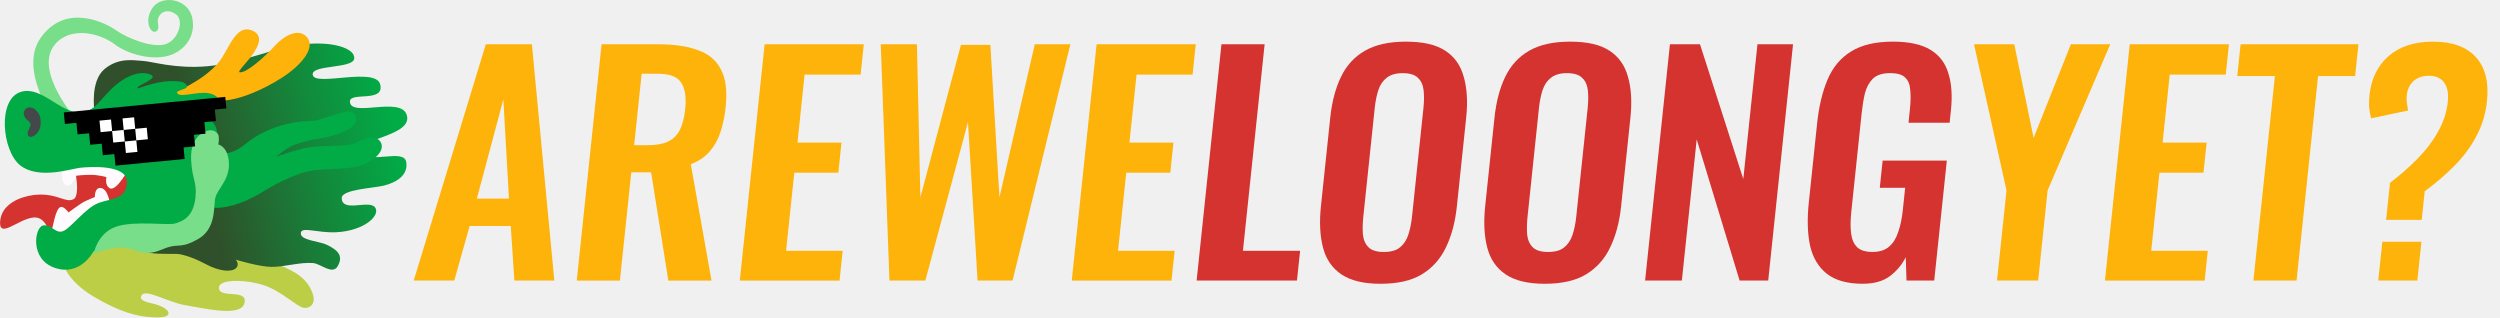
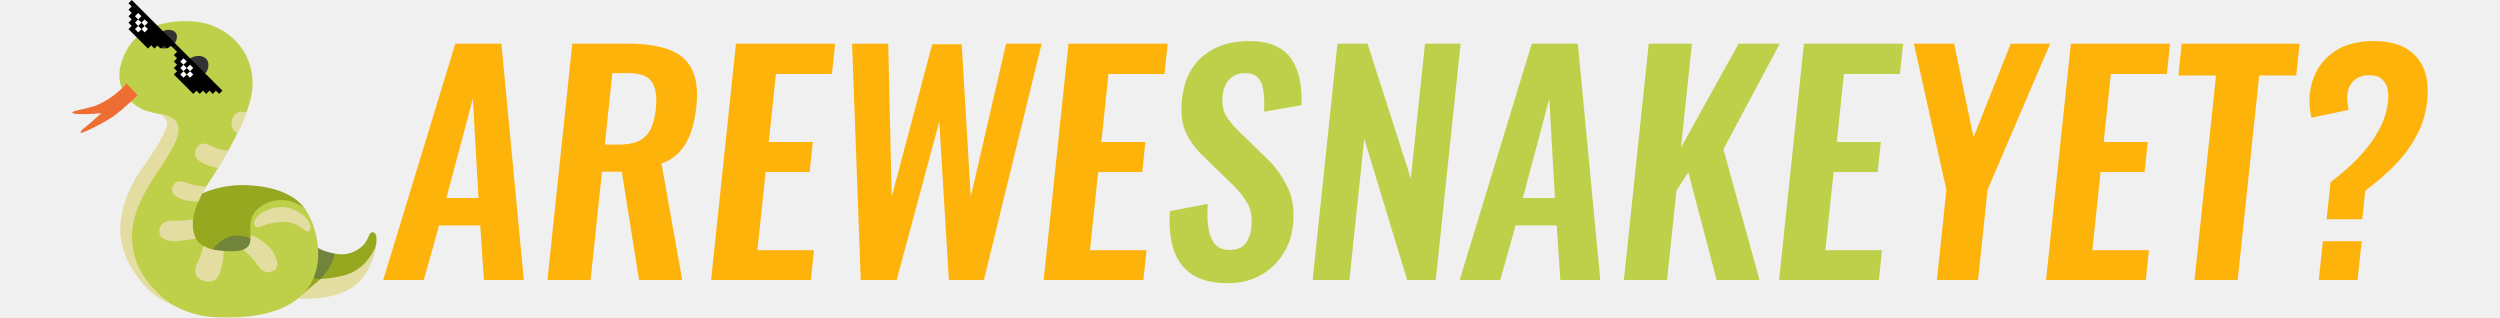
- <svg xmlns="http://www.w3.org/2000/svg" xmlns:xlink="http://www.w3.org/1999/xlink" width="252" height="32" viewBox="0 0 66.675 8.467" version="1.1" id="svg1">
+ <svg xmlns="http://www.w3.org/2000/svg" width="252" height="32" viewBox="0 0 66.675 8.467" version="1.1" id="svg1">
  <defs id="defs1">
-     <linearGradient xlink:href="#SVGID_1_" id="linearGradient3748" gradientUnits="userSpaceOnUse" x1="131.416" y1="52.368" x2="63.091" y2="69.637" />
    <linearGradient id="SVGID_1_" gradientUnits="userSpaceOnUse" x1="131.416" y1="52.368" x2="63.091" y2="69.637">
      <stop offset="0.171" style="stop-color:#01AB46" id="stop351" />
      <stop offset="0.499" style="stop-color:#128A3C" id="stop353" />
      <stop offset="1" style="stop-color:#2F502A" id="stop355" />
    </linearGradient>
  </defs>
  <g id="layer1">
    <g id="layer1-7" transform="translate(-7.9375,-119.0625)">
      <text xml:space="preserve" style="font-style:normal;font-variant:normal;font-weight:normal;font-stretch:normal;font-size:22.578px;line-height:1.25;font-family:Oswald;-inkscape-font-specification:'Oswald, @wght=500';font-variant-ligatures:normal;font-variant-caps:normal;font-variant-numeric:normal;font-variant-east-asian:normal;font-variation-settings:'wght' 500;display:none;fill:#000000;fill-opacity:1;stroke:none;stroke-width:0.265" x="51.09" y="133.906" id="text113" transform="skewX(-6)">
        <tspan id="tspan111" style="font-style:normal;font-variant:normal;font-weight:normal;font-stretch:normal;font-size:22.578px;font-family:Oswald;-inkscape-font-specification:'Oswald, @wght=500';font-variant-ligatures:normal;font-variant-caps:normal;font-variant-numeric:normal;font-variant-east-asian:normal;font-variation-settings:'wght' 500;stroke-width:0.265" x="0" y="0">AREWELOONGYET?</tspan>
      </text>
-       <g id="g431" transform="matrix(0.3446116,0,0,0.3446116,6.937258,79.99251)">
-         <g id="g389" transform="matrix(0.2645833,0,0,0.2645833,1.688101,108.2734)">
-           <path style="fill:#78de89" d="m 16.74,29.97 c 7.41,-9.85 18.72,-4 21.87,-1.78 3.19,2.25 10.42,5.16 14.27,4.04 3.85,-1.13 5.64,-6.96 3.2,-8.74 -3.08,-2.25 -5.46,0.04 -5.36,2.08 0.04,0.84 0.66,2.63 -0.75,3 -0.73,0.19 -1.6,-0.75 -1.88,-1.97 -0.28,-1.22 -0.26,-2.8 0.94,-4.79 2.51,-4.16 10.52,-3.14 11.77,2.66 1.2,5.62 -2.49,9.51 -6.14,10.85 -5.38,1.98 -12.9,-0.32 -16.42,-3 -4.45,-3.39 -12.95,-5.47 -17.55,-0.09 -6.66,7.79 6.76,22.71 6.76,22.71 l -5.26,4.13 c 0,0 -1.5,-2.91 -4.6,-9.48 -2.92,-6.18 -5.21,-13.83 -0.85,-19.62 z" id="path341" />
-           <path style="fill:#d43330" d="m 38.04,65.17 -12.2,1.69 c 0,0 0.75,2.44 1.03,4.22 0.28,1.78 0.58,5.59 -0.66,6.38 -2.35,1.5 -4.97,-1.97 -11.83,-1.13 -3.78,0.47 -9.29,2.53 -9.76,7.6 -0.5,5.45 5.34,-0.64 9.76,-1.03 3.19,-0.28 4.22,3.38 4.22,3.38 0,0 7.88,6.66 8.35,5.73 0.47,-0.94 22.52,-17.74 22.52,-17.74 z" id="path343" />
-           <path style="fill:#fffafe" d="m 22.75,67.42 c 0,0 -0.56,5.63 1.22,6.1 1.78,0.47 2.82,-2.82 2.82,-2.82 0,0 1.6,-0.28 4.6,-0.28 1.79,0 4.32,0.66 4.32,0.66 0,0 -0.6,2.43 1.03,3.28 1.97,1.03 5.91,-6.38 5.91,-6.38 L 28.57,65.54 Z" id="path345" />
-           <path style="fill:#fffafe" d="m 19.37,88.16 c 0,0 0.94,-4.22 1.22,-5.16 0.28,-0.94 0.84,-3 1.78,-3.19 0.94,-0.19 2.25,1.6 2.25,1.6 0,0 3.47,-2.53 4.32,-3 0.85,-0.47 3.38,-1.5 3.38,-1.5 0,0 -0.09,-2.41 1.31,-2.63 2.44,-0.38 3.1,4.5 3.1,4.5 l -10.7,11.17 z" id="path347" />
-           <path style="fill:#bcce46" d="m 23.03,96.37 c 0,0 0.99,4.93 9.01,9.71 8.02,4.78 12.95,5.63 15.91,5.91 2.96,0.28 5.91,0.28 5.91,-1.13 0,-1.02 -2.11,-2.25 -4.79,-2.82 -2.67,-0.56 -3.8,-1.27 -3.1,-2.39 1.27,-2.02 7.74,2.11 13.09,2.96 5.35,0.84 16.05,3.52 17.03,-0.7 0.98,-4.22 -7.04,-1.27 -7.46,-4.22 -0.42,-2.96 7.88,-2.67 13.09,-0.99 5.21,1.69 9.71,6.34 11.68,6.62 1.97,0.28 3.4,-1.26 2.82,-3.52 -0.66,-2.53 -2.25,-4.79 -5.07,-6.62 C 88.33,97.35 75.24,92 75.24,92 l -28.7,-2.1 -10.56,0.28 z" id="path349" />
-           <path style="fill:url(#linearGradient3748)" d="m 32.18,51.6 c 0,0 -1.27,-8.59 2.96,-12.11 4.23,-3.52 8.59,-2.53 11.26,-2.39 2.67,0.14 9.43,2.39 18.86,1.55 10.02,-0.9 18.72,-5.21 27.45,-6.34 8.73,-1.13 15.77,0.99 15.49,4.08 -0.28,3.1 -13.09,1.69 -12.11,4.93 0.99,3.24 18.44,-2.53 19.71,2.67 1.33,5.47 -9.06,1.98 -8.87,5.07 0.28,4.65 14.78,-1.69 16.61,3.8 2.11,6.34 -15.49,7.04 -13.23,10.84 2.25,3.8 12.39,-1.13 13.09,2.96 0.61,3.54 -2.3,5.82 -6.48,6.9 -2.89,0.75 -12.47,1.11 -12.39,3.66 0.14,4.36 7.88,0.42 9.71,2.67 1.83,2.25 -2.96,6.9 -11.26,7.32 -5.64,0.29 -10.28,-1.83 -10.42,0.28 -0.14,2.11 5.44,2.34 7.6,3.38 3.52,1.69 4.79,3.38 3.24,6.19 -1.55,2.82 -4.92,-0.67 -7.32,-0.84 -3.8,-0.28 -8.31,1.13 -11.97,1.13 -3.66,0 -10.56,-2.11 -10.56,-2.11 0,0 1.27,1.41 0,2.53 -1.27,1.12 -4.65,0.99 -8.87,-1.27 -4.22,-2.25 -7.32,-2.96 -8.59,-2.96 -1.27,0 -7.58,0.13 -8.68,-0.61 -8.73,-5.91 3.89,-36.56 3.89,-36.56 z" id="path358" />
-           <path style="fill:#feb30b" d="m 54.94,46.58 c 0,0 9.1,-3.47 13.7,-9.2 2.94,-3.66 4.88,-11.36 9.85,-9.1 6.2,2.81 -5.12,11.77 -3.85,12.11 1.78,0.47 7.04,-4.13 10.32,-7.7 3.28,-3.57 7.3,-5.13 9.48,-2.44 2.44,3 -1.6,8.07 -7.51,11.83 -5.91,3.75 -11.39,5.76 -15.02,6.38 -3.85,0.66 -11.17,0.75 -11.17,0.75 l -7.13,-0.19 z" id="path360" />
-           <path style="fill:#01ab46" d="m 67.51,63.71 c 0,0 3.73,1.9 8.59,-2.11 3.02,-2.49 6.69,-4.58 11.83,-5.91 5.42,-1.41 7.53,-0.63 10.21,-1.48 2.67,-0.84 5.9,-1.83 7.67,-2.32 2.53,-0.7 4.95,2.87 0.7,5.21 -2.82,1.55 -6.41,2.46 -8.87,2.75 -1.41,0.16 -5.29,1.15 -6.66,1.67 -2.82,1.06 -5.58,3.61 -5.58,3.61 0,0 7.05,-2.65 11.12,-2.96 4.93,-0.38 10.35,-0.14 11.9,-0.99 1.55,-0.84 5.98,-3.03 7.53,-0.28 1.53,2.71 -2.67,6.12 -7.04,7.11 -4.37,0.99 -9.36,0.42 -14.01,1.34 -2.85,0.56 -8.09,2.67 -13.73,6.19 -5.63,3.52 -11.26,4.79 -13.94,4.5 -2.67,-0.28 -7.6,6.76 -7.6,6.76 L 43.3,88.91 31.9,92.85 c 0,0 -3.8,7.32 -11.26,4.79 -7.46,-2.53 -5.91,-11.83 -3.52,-12.39 2.39,-0.56 3.52,2.39 5.77,1.69 2.25,-0.7 6.61,-6.86 10.56,-8.31 3.66,-1.34 8.24,-0.99 8.24,-6.19 0,-5.2 -11.19,-4.36 -13.73,-4.08 -2.53,0.28 -12.11,3.52 -17.46,-0.7 -5.35,-4.22 -6.78,-19.52 0.28,-21.54 5.91,-1.69 11.26,6.05 17.03,6.05 4.65,0 5.84,-3.94 10.63,-8.02 3.53,-3.01 7.53,-4.29 10.35,-2.96 2.34,1.11 -5.21,3.38 -3.8,3.94 0,0 5.07,-1.97 9.01,-2.11 3.94,-0.14 4.72,0.38 5.21,1.27 0.7,1.27 -3.8,1.27 -2.67,2.39 1.13,1.13 5.91,-0.7 9.01,-0.14 3.1,0.56 3.1,2.11 2.39,2.67 -0.7,0.56 -5.56,1.55 -5.63,2.96 -0.05,0.98 3.04,1.21 4.58,2.96 1.55,1.76 1.27,4.22 1.13,5.49 -0.16,1.26 -0.51,3.09 -0.51,3.09 z" id="path362" />
-           <path style="fill:#78de8a" d="m 46.26,52.03 c -3.02,0.34 -8.52,-4.43 -11.47,2.67 -2.39,5.76 5.8,10 10.84,6.12 2.3,-1.76 3.59,-4.01 5.35,-5.77 1.16,-1.16 2.67,-1.99 3.03,-3.1 0.62,-1.96 -4.59,-0.27 -7.75,0.08 z" id="path364" />
-           <path style="fill:#78de8a" d="m 31.97,93.49 c 0,0 1.06,-5.98 6.48,-7.88 5.42,-1.9 15.27,-0.28 17.46,-0.99 2.18,-0.7 5.23,-1.87 5.84,-7.6 0.49,-4.65 -0.99,-5.07 -1.27,-11.05 -0.33,-6.97 4.22,-8.67 5.77,-8.59 1.27,0.07 2.25,0.92 2.32,1.9 0.1,1.42 -0.14,2.25 -0.14,2.25 0,0 2.5,0.5 3.03,4.5 0.77,5.91 -3.66,8.52 -4.01,11.68 -0.35,3.17 0,8.73 -5,11.54 -5,2.81 -5.44,1.24 -9.08,2.46 -1.43,0.48 -3.87,1.9 -6.69,1.48 -2.82,-0.42 -3.59,-1.55 -7.25,-1.55 -2.83,0.02 -7.46,1.85 -7.46,1.85 z" id="path366" />
-           <path style="fill:#2a2c33" d="m 42.6,58.24 c -1.22,1.48 -3.64,1.82 -5.12,0.87 -1.53,-0.98 -1.35,-3.63 0.09,-5.35 1.45,-1.72 3.81,-2.02 5.21,-0.84 1.4,1.17 1.25,3.59 -0.18,5.32 z" id="path368" />
-           <path style="fill:#44484a" d="m 12,51.23 c -1.07,1.19 -0.05,2.63 0.33,2.96 0.38,0.33 1.36,0.99 1.17,1.78 -0.19,0.8 -1.41,2.39 -0.52,3.14 0.89,0.75 3.19,-0.66 3.47,-3.33 0.28,-2.67 -0.89,-3.85 -1.5,-4.41 -0.6,-0.56 -2.06,-1.13 -2.95,-0.14 z" id="path370" />
-         </g>
-         <g id="g19793-3" transform="matrix(0.4216995,-0.04059348,0.04059348,0.4216995,-21.44692,61.05287)">
-           <path id="path18813-6-5" style="fill:#000000;stroke-width:0.265" d="m 55,150 v 1.058 1.058 h 1.058 1.058 v 1.058 1.058 H 58.175 59.233 v 1.058 1.058 H 60.292 61.35 v 1.058 1.058 h 1.058 1.058 v 1.058 1.058 h 6.35 6.35 V 159.525 158.467 H 77.225 78.283 V 157.408 156.35 H 79.342 80.4 v -1.058 -1.058 h 1.058 1.058 V 153.175 152.117 H 83.575 84.633 V 151.058 150 H 69.817 Z" />
-           <g id="g19784-6">
-             <path id="path18979-2" style="fill:#ffffff;fill-opacity:1;stroke:none;stroke-width:0.265px;stroke-linecap:butt;stroke-linejoin:miter;stroke-opacity:1" d="M 67.7,156.35 H 66.641 65.583 v 1.058 1.058 h 1.058 1.058 v -1.058 z" />
-             <path id="path19773-9" style="fill:#ffffff;fill-opacity:1;stroke:none;stroke-width:0.265px;stroke-linecap:butt;stroke-linejoin:miter;stroke-opacity:1" d="m 67.7,154.233 v 1.058 1.058 h 1.058 1.058 v -1.058 -1.058 h -1.058 z" />
-             <path id="path19769-1" style="fill:#ffffff;fill-opacity:1;stroke:none;stroke-width:0.265px;stroke-linecap:butt;stroke-linejoin:miter;stroke-opacity:1" d="m 65.583,154.233 h 1.058 1.058 v -1.058 -1.058 H 66.641 65.583 v 1.058 z" />
-             <path id="path19767-2" style="fill:#ffffff;fill-opacity:1;stroke:none;stroke-width:0.265px;stroke-linecap:butt;stroke-linejoin:miter;stroke-opacity:1" d="m 63.466,154.233 v 1.058 1.058 h 1.058 1.058 v -1.058 -1.058 h -1.058 z" />
-             <path id="path19765-7" style="fill:#ffffff;fill-opacity:1;stroke:none;stroke-width:0.265px;stroke-linecap:butt;stroke-linejoin:miter;stroke-opacity:1" d="m 61.35,152.117 v 1.058 1.058 h 1.058 1.058 v -1.058 -1.058 h -1.058 z" />
+       <g id="g1" transform="translate(1.926068)">
+         <g id="g21" transform="matrix(0.3446121,0,0,0.3446121,2.454841,78.03212)">
+           <g id="g17">
+             <path id="path16" style="font-weight:500;font-size:22.578px;line-height:1.25;font-family:Oswald;-inkscape-font-specification:'Oswald Medium';fill:#feb30b;stroke-width:0.265" transform="skewX(-6)" d="m 204.683,136.035 v -2.867 q 1.061,-0.881 1.919,-1.851 0.858,-0.993 1.355,-2.1 0.519,-1.106 0.519,-2.326 0,-0.948 -0.429,-1.468 -0.406,-0.542 -1.242,-0.542 -0.7,0 -1.129,0.406 -0.406,0.406 -0.406,1.106 0,0.316 0.068,0.587 0.068,0.271 0.158,0.587 l -2.822,0.61 q -0.135,-0.452 -0.226,-0.881 -0.09,-0.452 -0.09,-0.903 0,-1.897 1.174,-3.025 1.174,-1.129 3.319,-1.129 2.235,0 3.432,1.197 1.219,1.197 1.219,3.409 0,1.445 -0.519,2.664 -0.497,1.219 -1.422,2.28 -0.903,1.061 -2.122,2.032 v 2.213 z m -0.113,4.696 v -3.003 h 3.003 v 3.003 z" />
+             <path style="font-weight:500;font-size:22.578px;line-height:1.25;font-family:Oswald;-inkscape-font-specification:'Oswald Medium';fill:#feb30b;stroke-width:0.265" d="m 194.952,140.731 v -15.827 h -2.913 v -2.461 h 9.121 v 2.461 h -2.867 v 15.827 z" transform="skewX(-6)" id="path15" />
+             <path style="font-weight:500;font-size:22.578px;line-height:1.25;font-family:Oswald;-inkscape-font-specification:'Oswald Medium';fill:#feb30b;stroke-width:0.265" d="m 183.46,140.731 v -18.288 h 7.676 v 2.348 h -4.335 v 5.261 h 3.409 v 2.326 h -3.409 v 6.051 h 4.38 v 2.303 z" transform="skewX(-6)" id="path14" />
+             <path style="font-weight:500;font-size:22.578px;line-height:1.25;font-family:Oswald;-inkscape-font-specification:'Oswald Medium';fill:#feb30b;stroke-width:0.265" d="m 175.015,140.731 v -6.977 l -3.703,-11.311 h 3.116 l 2.258,7.247 2.122,-7.247 h 3.048 l -3.658,11.311 v 6.977 z" transform="skewX(-6)" id="path13" />
+           </g>
+           <g id="g18">
+             <path style="font-weight:500;font-size:22.578px;line-height:1.25;font-family:Oswald;-inkscape-font-specification:'Oswald Medium';fill:#bed04a;fill-opacity:1;stroke-width:0.265" d="m 162.801,140.731 v -18.288 h 7.676 v 2.348 h -4.335 v 5.261 h 3.409 v 2.326 h -3.409 v 6.051 h 4.38 v 2.303 z" transform="skewX(-6)" id="path12" />
+             <path style="font-weight:500;font-size:22.578px;line-height:1.25;font-family:Oswald;-inkscape-font-specification:'Oswald Medium';fill:#bed04a;fill-opacity:1;stroke-width:0.265" d="m 150.789,140.731 v -18.288 h 3.342 v 8.038 l 3.612,-8.038 h 3.183 l -3.5,8.173 3.861,10.115 h -3.319 l -3.071,-8.331 -0.768,1.4 v 6.931 z" transform="skewX(-6)" id="path11" />
+             <path id="path9" style="font-weight:500;font-size:22.578px;line-height:1.25;font-family:Oswald;-inkscape-font-specification:'Oswald Medium';fill:#bed04a;fill-opacity:1;stroke-width:0.265" transform="skewX(-6)" d="m 138.078,140.731 3.658,-18.288 h 3.567 l 3.658,18.288 h -3.093 l -0.722,-4.222 h -3.183 l -0.745,4.222 z m 4.222,-6.344 h 2.484 l -1.242,-7.676 z" />
+             <path style="font-weight:500;font-size:22.578px;line-height:1.25;font-family:Oswald;-inkscape-font-specification:'Oswald Medium';fill:#bed04a;fill-opacity:1;stroke-width:0.265" d="m 126.699,140.731 v -18.288 h 2.326 l 4.448,10.431 v -10.431 h 2.755 v 18.288 h -2.213 l -4.47,-10.928 v 10.928 z" transform="skewX(-6)" id="path8" />
+             <path style="font-weight:500;font-size:22.578px;line-height:1.25;font-family:Oswald;-inkscape-font-specification:'Oswald Medium';fill:#bed04a;fill-opacity:1;stroke-width:0.265" d="m 120.151,140.98 q -1.648,0 -2.755,-0.632 -1.106,-0.655 -1.671,-1.897 -0.564,-1.242 -0.632,-3.048 l 2.867,-0.564 q 0.045,1.061 0.248,1.874 0.226,0.813 0.655,1.264 0.452,0.429 1.174,0.429 0.813,0 1.151,-0.474 0.339,-0.497 0.339,-1.242 0,-1.197 -0.542,-1.964 -0.542,-0.768 -1.445,-1.535 l -2.303,-2.032 q -0.971,-0.835 -1.558,-1.851 -0.564,-1.039 -0.564,-2.551 0,-2.167 1.264,-3.342 1.264,-1.174 3.454,-1.174 1.287,0 2.145,0.406 0.858,0.384 1.355,1.084 0.519,0.7 0.768,1.603 0.248,0.881 0.316,1.874 l -2.845,0.497 q -0.045,-0.858 -0.203,-1.535 -0.135,-0.677 -0.519,-1.061 -0.361,-0.384 -1.084,-0.384 -0.745,0 -1.151,0.497 -0.384,0.474 -0.384,1.197 0,0.926 0.384,1.535 0.384,0.587 1.106,1.219 l 2.28,2.009 q 1.129,0.948 1.919,2.235 0.813,1.264 0.813,3.071 0,1.31 -0.587,2.326 -0.564,1.016 -1.603,1.603 -1.016,0.564 -2.393,0.564 z" transform="skewX(-6)" id="path7" />
+           </g>
+           <g id="g19">
+             <path style="font-weight:500;font-size:22.578px;line-height:1.25;font-family:Oswald;-inkscape-font-specification:'Oswald Medium';fill:#feb30b;stroke-width:0.265" d="m 105.882,140.731 v -18.288 h 7.676 v 2.348 h -4.335 v 5.261 h 3.409 v 2.326 h -3.409 v 6.051 h 4.38 v 2.303 z" transform="skewX(-6)" id="path6" />
+             <path style="font-weight:500;font-size:22.578px;line-height:1.25;font-family:Oswald;-inkscape-font-specification:'Oswald Medium';fill:#feb30b;stroke-width:0.265" d="m 91.726,140.731 -2.596,-18.288 h 2.8 l 1.513,11.853 1.897,-11.808 h 2.28 l 1.942,11.808 1.49,-11.853 h 2.754 l -2.551,18.288 h -2.709 l -2.032,-12.26 -2.009,12.26 z" transform="skewX(-6)" id="path5" />
+           </g>
+           <g id="g20">
+             <path style="font-weight:500;font-size:22.578px;line-height:1.25;font-family:Oswald;-inkscape-font-specification:'Oswald Medium';fill:#feb30b;stroke-width:0.265" d="m 80.144,140.731 v -18.288 h 7.676 v 2.348 h -4.335 v 5.261 h 3.409 v 2.326 h -3.409 v 6.051 h 4.38 v 2.303 z" transform="skewX(-6)" id="path4" />
+             <path id="path2" style="font-weight:500;font-size:22.578px;line-height:1.25;font-family:Oswald;-inkscape-font-specification:'Oswald Medium';fill:#feb30b;stroke-width:0.265" transform="skewX(-6)" d="m 67.477,140.731 v -18.288 h 4.38 q 1.851,0 3.116,0.452 1.287,0.429 1.942,1.49 0.677,1.061 0.677,2.89 0,1.106 -0.203,1.987 -0.203,0.881 -0.7,1.513 -0.474,0.61 -1.332,0.948 l 2.551,9.009 h -3.342 l -2.213,-8.376 h -1.535 v 8.376 z m 3.342,-10.476 h 1.039 q 0.971,0 1.535,-0.271 0.587,-0.294 0.835,-0.903 0.248,-0.632 0.248,-1.603 0,-1.377 -0.519,-2.055 -0.497,-0.7 -1.919,-0.7 h -1.219 z" />
+             <path id="text113-5-3" style="font-weight:500;font-size:22.578px;line-height:1.25;font-family:Oswald;-inkscape-font-specification:'Oswald Medium';fill:#feb30b;stroke-width:0.265" transform="skewX(-6)" d="m 54.766,140.731 3.658,-18.288 h 3.567 l 3.658,18.288 h -3.093 l -0.722,-4.222 h -3.183 l -0.745,4.222 z m 4.222,-6.344 h 2.484 l -1.242,-7.676 z" />
          </g>
        </g>
-       </g>
-       <g aria-label="AREWELOONGYET?" transform="matrix(0.3446116,0,-0.03622014,0.3446116,6.058383,80.39991)" id="text113-7" style="font-size:22.578px;line-height:1.25;font-family:Oswald;-inkscape-font-specification:'Oswald, @wght=500';font-variation-settings:'wght' 500;display:inline;stroke-width:0.265">
-         <g id="g2215" style="fill:#feb30b;fill-opacity:1">
-           <path d="m 51.542,133.906 3.658,-18.288 3.567,7e-5 3.658,18.288 h -3.093 l -0.722,-4.222 h -3.183 l -0.745,4.222 z m 4.222,-6.344 h 2.484 l -1.242,-7.676 z" id="path2166" style="fill:#feb30b;fill-opacity:1" />
-           <path d="m 64.16,133.906 v -18.288 h 4.38 q 1.851,0 3.116,0.452 1.287,0.429 1.942,1.49 0.677,1.061 0.677,2.89 0,1.106 -0.203,1.987 -0.203,0.881 -0.7,1.513 -0.474,0.61 -1.332,0.948 l 2.551,9.009 H 71.249 l -2.213,-8.376 h -1.535 v 8.376 z m 3.342,-10.476 h 1.039 q 0.971,0 1.535,-0.271 0.587,-0.294 0.835,-0.903 0.248,-0.632 0.248,-1.603 0,-1.377 -0.519,-2.055 -0.497,-0.7 -1.919,-0.7 h -1.219 z" id="path2168" style="fill:#feb30b;fill-opacity:1" />
-           <path d="m 76.779,133.906 v -18.288 h 7.676 v 2.348 h -4.335 v 5.261 h 3.409 v 2.326 h -3.409 v 6.051 h 4.38 v 2.303 z" id="path2170" style="fill:#feb30b;fill-opacity:1" />
-         </g>
-         <g id="g2210" style="fill:#feb30b;fill-opacity:1">
-           <path d="m 88.362,133.906 -2.596,-18.288 h 2.8 l 1.513,11.853 1.897,-11.808 h 2.28 l 1.942,11.808 1.49,-11.853 h 2.754 l -2.551,18.288 h -2.709 l -2.032,-12.26 -2.009,12.26 z" id="path2172" style="fill:#feb30b;fill-opacity:1" />
-           <path d="m 102.471,133.906 v -18.288 h 7.676 v 2.348 h -4.335 v 5.261 h 3.409 v 2.326 h -3.409 v 6.051 h 4.38 v 2.303 z" id="path2174" style="fill:#feb30b;fill-opacity:1" />
-         </g>
-         <g id="g2200" style="fill:#d43330;fill-opacity:1">
-           <path d="m 112.135,133.906 v -18.288 h 3.342 v 15.985 h 4.425 v 2.303 z" id="path2176" style="fill:#d43330;fill-opacity:1" />
-           <path d="m 126.39,134.154 q -1.942,0 -3.093,-0.722 -1.151,-0.722 -1.648,-2.077 -0.497,-1.355 -0.497,-3.206 v -6.841 q 0,-1.851 0.497,-3.161 0.497,-1.332 1.648,-2.032 1.151,-0.7 3.093,-0.7 1.987,0 3.116,0.7 1.151,0.7 1.648,2.032 0.519,1.31 0.519,3.161 v 6.864 q 0,1.829 -0.519,3.183 -0.497,1.332 -1.648,2.077 -1.129,0.722 -3.116,0.722 z m 0,-2.461 q 0.835,0 1.219,-0.361 0.406,-0.361 0.542,-0.993 0.135,-0.632 0.135,-1.377 v -8.422 q 0,-0.768 -0.135,-1.377 -0.135,-0.61 -0.542,-0.948 -0.384,-0.361 -1.219,-0.361 -0.79,0 -1.197,0.361 -0.406,0.339 -0.542,0.948 -0.135,0.61 -0.135,1.377 v 8.422 q 0,0.745 0.113,1.377 0.135,0.632 0.542,0.993 0.406,0.361 1.219,0.361 z" id="path2178" style="fill:#d43330;fill-opacity:1" />
-           <path d="m 139.101,134.154 q -1.942,0 -3.093,-0.722 -1.151,-0.722 -1.648,-2.077 -0.497,-1.355 -0.497,-3.206 v -6.841 q 0,-1.851 0.497,-3.161 0.497,-1.332 1.648,-2.032 1.151,-0.7 3.093,-0.7 1.987,0 3.116,0.7 1.151,0.7 1.648,2.032 0.519,1.31 0.519,3.161 v 6.864 q 0,1.829 -0.519,3.183 -0.497,1.332 -1.648,2.077 -1.129,0.722 -3.116,0.722 z m 0,-2.461 q 0.835,0 1.219,-0.361 0.406,-0.361 0.542,-0.993 0.135,-0.632 0.135,-1.377 v -8.422 q 0,-0.768 -0.135,-1.377 -0.135,-0.61 -0.542,-0.948 -0.384,-0.361 -1.219,-0.361 -0.79,0 -1.197,0.361 -0.406,0.339 -0.542,0.948 -0.135,0.61 -0.135,1.377 v 8.422 q 0,0.745 0.113,1.377 0.135,0.632 0.542,0.993 0.406,0.361 1.219,0.361 z" id="path2180" style="fill:#d43330;fill-opacity:1" />
-           <path d="m 146.845,133.906 v -18.288 h 2.326 l 4.448,10.431 v -10.431 h 2.754 v 18.288 h -2.213 l -4.47,-10.928 v 10.928 z" id="path2182" style="fill:#d43330;fill-opacity:1" />
-           <path d="m 163.734,134.154 q -1.806,0 -2.867,-0.768 -1.061,-0.768 -1.535,-2.167 -0.452,-1.422 -0.452,-3.342 v -6.141 q 0,-1.964 0.452,-3.387 0.452,-1.422 1.58,-2.167 1.151,-0.768 3.161,-0.768 1.874,0 2.98,0.632 1.106,0.632 1.58,1.829 0.497,1.174 0.497,2.867 v 0.948 h -3.183 v -1.039 q 0,-0.881 -0.135,-1.513 -0.113,-0.632 -0.497,-0.948 -0.361,-0.339 -1.197,-0.339 -0.881,0 -1.287,0.429 -0.384,0.429 -0.497,1.129 -0.09,0.7 -0.09,1.535 v 7.654 q 0,0.948 0.158,1.648 0.158,0.7 0.587,1.084 0.429,0.361 1.219,0.361 0.813,0 1.242,-0.406 0.429,-0.406 0.587,-1.129 0.181,-0.722 0.181,-1.716 v -1.716 h -1.964 v -2.1 h 4.967 v 9.279 h -2.145 l -0.248,-1.806 q -0.361,0.903 -1.106,1.49 -0.722,0.564 -1.987,0.564 z" id="path2184" style="fill:#d43330;fill-opacity:1" />
-         </g>
-         <g id="g2206" style="fill:#feb30b;fill-opacity:1">
-           <path d="m 174.082,133.906 v -6.977 l -3.703,-11.311 h 3.116 l 2.258,7.247 2.122,-7.247 h 3.048 l -3.658,11.311 v 6.977 z" id="path2186" style="fill:#feb30b;fill-opacity:1" />
-           <path d="m 182.433,133.906 v -18.288 h 7.676 v 2.348 h -4.335 v 5.261 h 3.409 v 2.326 h -3.409 v 6.051 h 4.38 v 2.303 z" id="path2188" style="fill:#feb30b;fill-opacity:1" />
-           <path d="m 193.925,133.906 v -15.827 h -2.913 v -2.461 h 9.121 v 2.461 h -2.867 v 15.827 z" id="path2190" style="fill:#feb30b;fill-opacity:1" />
-           <path d="m 203.701,129.21 v -2.867 q 1.061,-0.881 1.919,-1.851 0.881,-0.993 1.377,-2.1 0.519,-1.106 0.519,-2.326 0,-0.948 -0.429,-1.468 -0.429,-0.542 -1.242,-0.542 -0.722,0 -1.151,0.406 -0.406,0.406 -0.406,1.106 0,0.316 0.068,0.587 0.068,0.271 0.158,0.587 l -2.8,0.61 q -0.158,-0.452 -0.248,-0.881 -0.068,-0.452 -0.068,-0.903 0,-1.897 1.151,-3.025 1.174,-1.129 3.342,-1.129 2.213,0 3.432,1.197 1.219,1.197 1.219,3.409 0,1.445 -0.519,2.664 -0.497,1.219 -1.422,2.28 -0.926,1.061 -2.145,2.032 v 2.213 z m -0.113,4.696 v -3.003 h 3.025 v 3.003 z" id="path2192" style="fill:#feb30b;fill-opacity:1" />
+         <g id="g38" transform="matrix(0.3446121,0,0,0.3446121,-46.76968,71.83197)">
+           <g id="g2-0" transform="matrix(0.3946435,0,0,0.3946435,118.993,88.8341)">
+             <path style="fill:#96a820;stroke-width:0.5" d="m 123.21,161.774 c 0,0 4.495,-3.41 11.215,-3.285 9.95,0.19 12.06,4.925 12.06,4.925 l 1.595,7.51 c 0,0 3.005,0.89 3.94,0.985 0.94,0.095 2.77,0.585 4.975,-0.96 2.205,-1.55 1.64,-3.26 2.72,-3.215 1.41,0.06 0.42,4.785 -0.8,6.29 -1.22,1.5 -6.665,4.365 -8.965,4.975 -2.3,0.61 -3.005,1.57 -5.395,1.62 -2.395,0.045 -8.4,-1.57 -8.4,-1.57 l -12.95,-6.1 v -11.175 z" id="path1-3" />
+             <path style="fill:#70853b;stroke-width:0.5" d="m 127.95,171.629 c 0,0 1.97,-3.52 5.49,-3.24 3.52,0.28 4.785,2.77 4.785,2.77 l -7.79,2.535 z" id="path2-3-6" />
+             <path style="fill:#70853b;stroke-width:0.5" d="m 146.015,176.184 c 2.485,0.8 3.425,0.705 3.425,0.705 0,0 1.455,-1.55 2.065,-2.865 0.61,-1.315 0.68,-2.065 0.68,-2.065 0,0 -0.96,-0.235 -1.855,-0.515 -0.89,-0.28 -2.675,-1.315 -2.675,-1.315 l -2.065,5.68 z" id="path3-1" />
+             <path style="fill:#bed04a;stroke-width:0.5" d="m 124.195,126.369 c 7.32,0.35 13.64,6.875 11.475,15.415 -1.62,6.38 -7.255,14.82 -8.66,16.985 -2.58,3.99 -5.35,11.73 2.415,12.555 11.105,1.175 2.905,-4.915 8.335,-8.67 2.85,-1.97 6.095,-1.35 8.185,0.15 2.725,1.96 10.31,23.03 -17.455,21.565 -5.77,-0.305 -10.355,-3.485 -12.88,-5.915 -7.475,-7.18 -1.74,-19.15 -1.265,-20.2 0.63,-1.405 6.54,-9.08 6.12,-11.54 -0.42,-2.465 -2.465,-1.83 -5.28,-2.815 -2.815,-0.985 -5.94,-4.1 -5.07,-8.375 0.81,-3.98 3.88,-9.645 14.08,-9.155 z" id="path4-7-0" />
+             <path style="fill:#e4dda2;stroke-width:0.5" d="m 144.96,180.744 c 0,0 1.36,-1.23 1.83,-1.605 0.47,-0.375 2.65,-2.25 2.65,-2.25 0,0 3.465,-0.125 5.865,-1.125 2.98,-1.245 4.715,-4.365 4.95,-5.465 0.125,-0.595 -0.305,5.35 -4.575,8.235 -4.125,2.785 -10.72,2.21 -10.72,2.21 z" id="path5-5-6" />
+             <path style="fill:#e4dda2;stroke-width:0.5" d="m 110.15,166.949 c -0.165,6.265 4.955,12.865 9.395,14.64 2.465,0.985 -7.885,-3.835 -7.04,-14.115 0.67,-8.175 8.905,-15.135 9.08,-19.78 0.105,-2.815 -3.38,-3.06 -3.38,-3.06 0,0 1.08,0.81 1.125,1.865 0.07,1.69 -4.295,7.885 -5.21,9.15 -0.905,1.27 -3.825,5.95 -3.97,11.3 z" id="path6-9-3" />
+             <path style="fill:#ee6d33;stroke-width:0.5" d="m 111.385,138.549 2.16,2.345 c 0.105,-0.145 -2.36,2.355 -4.645,4.035 -1.53,1.125 -6.24,3.535 -6.49,3.295 -0.315,-0.305 1.14,-1.265 1.935,-1.97 0.605,-0.535 2.11,-1.89 2.11,-1.89 0,0 -1.855,0.2 -2.745,0.2 -0.89,0 -3.165,0.07 -2.955,-0.35 0.165,-0.33 3.44,-0.85 4.67,-1.35 3.705,-1.5 5.96,-4.315 5.96,-4.315 z" id="path7-2-2" />
+             <path style="fill:#323234;stroke-width:0.5" d="m 120.325,131.119 c -1.285,0.895 -2.535,0.67 -2.94,-0.08 -0.3,-0.56 -0.385,-1.62 0.8,-2.515 1.045,-0.79 2.385,-0.55 2.875,0.13 0.41,0.575 0.24,1.79 -0.735,2.465 z" id="path8-2-0" />
+             <path style="fill:#323234;stroke-width:0.5" d="m 126.34,136.949 c -1.535,0.9 -2.78,0.435 -3.31,-0.38 -0.43,-0.665 -0.33,-2.265 0.915,-2.985 1.29,-0.75 2.72,-0.48 3.27,0.415 0.46,0.75 0.295,2.265 -0.875,2.95 z" id="path9-8-6" />
+             <path style="fill:#e4dda2;stroke-width:0.5" d="m 132.22,145.259 c -0.915,2.125 0.915,3.11 0.915,3.11 0,0 0.715,-1.525 1.02,-2.215 0.375,-0.855 0.74,-1.92 0.74,-1.92 0,0 -1.945,-0.675 -2.675,1.025 z" id="path10-1" />
+             <path style="fill:#e4dda2;stroke-width:0.5" d="m 131.305,151.744 c 0,0 -1.265,-0.14 -2.395,-0.53 -1.025,-0.355 -2.75,-1.8 -3.8,0.07 -0.97,1.725 0.655,2.675 1.935,3.205 1.195,0.495 2.27,0.67 2.27,0.67 0,0 0.82,-1.375 1.055,-1.76 0.235,-0.385 0.935,-1.655 0.935,-1.655 z" id="path11-9-5" />
+             <path style="fill:#e4dda2;stroke-width:0.5" d="m 127.01,158.774 c 0,0 -1.69,-0.095 -2.78,-0.375 -0.955,-0.245 -2.7,-1.41 -3.66,0.105 -0.855,1.35 0.385,2.42 2.04,2.85 1.83,0.475 2.885,0.335 2.885,0.335 0,0 0.44,-0.895 0.615,-1.39 0.185,-0.505 0.9,-1.525 0.9,-1.525 z" id="path12-7-5" />
+             <path style="fill:#e4dda2;stroke-width:0.5" d="m 124.395,165.199 c 0,0 -2.04,0.28 -3.025,0.28 -1.02,0 -3.6,-0.24 -3.545,2.135 0.045,2.04 2.81,1.87 3.52,1.855 1.01,-0.025 3.645,-0.5 3.645,-0.5 0,0 -0.45,-0.8 -0.58,-1.92 -0.1,-0.82 -0.015,-1.85 -0.015,-1.85 z" id="path13-3-4" />
+             <path style="fill:#e4dda2;stroke-width:0.5" d="m 126.445,170.434 c 0,0 -0.33,1.485 -0.81,2.57 -0.53,1.195 -1.76,3.24 0.74,4.19 2.31,0.88 3.24,-0.775 3.66,-2.64 0.39,-1.735 0.42,-3.15 0.42,-3.15 0,0 -1.22,-0.055 -2.23,-0.285 -0.81,-0.195 -1.78,-0.685 -1.78,-0.685 z" id="path14-6-7" />
+             <path style="fill:#e4dda2;stroke-width:0.5" d="m 134.295,171.149 c 0,0 1.655,1.445 2.18,2.18 0.53,0.74 1.735,2.97 3.66,2.005 1.69,-0.845 0.325,-3.425 -0.495,-4.365 -0.685,-0.785 -1.725,-1.64 -2.71,-2.205 -0.66,-0.375 -1.22,-0.47 -1.22,-0.47 0,0 0.115,1.03 -0.19,1.76 -0.32,0.785 -1.225,1.095 -1.225,1.095 z" id="path15-1-6" />
+             <path style="fill:#e4dda2;stroke-width:0.5" d="m 136.48,166.279 c 0.17,0.58 0.675,0.605 1.795,0.14 1.195,-0.495 2.815,-0.74 4.155,-0.74 1.585,0 3.13,1.055 3.695,1.515 0.565,0.46 1.245,0.62 1.35,-0.26 0.105,-0.88 -0.53,-1.865 -1.76,-2.745 -0.75,-0.535 -2.09,-1.36 -3.67,-1.395 -1.685,-0.035 -3.24,0.565 -4.225,1.195 -0.61,0.395 -1.625,1.34 -1.34,2.29 z" id="path16-2-5" />
+           </g>
+           <g id="g3-6" transform="matrix(0.118393,0.118393,-0.118393,0.118393,162.7263,137.6807)" style="display:inline">
+             <path id="path18813-6-5-9-9" style="fill:#000000;stroke-width:0.265" d="m 0,-5.292 v 1.058 1.058 h 1.058 1.058 v 1.058 1.058 H 3.175 4.233 V 0 1.058 H 5.292 6.35 V 2.117 3.175 h 1.058 1.058 v 1.058 1.058 h 6.35 6.35 V 4.233 3.175 H 22.225 23.283 V 2.117 1.058 H 24.342 25.4 V 0 -1.058 h 1.058 1.058 V -2.117 -3.175 H 28.575 29.633 V -4.233 -5.292 H 14.817 Z" />
+             <g id="g19784-6-3-3" transform="translate(-55,-155.2917)">
+               <path id="path18979-2-19-7" style="fill:#ffffff;fill-opacity:1;stroke:none;stroke-width:0.265px;stroke-linecap:butt;stroke-linejoin:miter;stroke-opacity:1" d="M 67.7,156.35 H 66.641 65.583 v 1.058 1.058 h 1.058 1.058 v -1.058 z" />
+               <path id="path19773-9-4-4" style="fill:#ffffff;fill-opacity:1;stroke:none;stroke-width:0.265px;stroke-linecap:butt;stroke-linejoin:miter;stroke-opacity:1" d="m 67.7,154.233 v 1.058 1.058 h 1.058 1.058 v -1.058 -1.058 h -1.058 z" />
+               <path id="path19769-1-78-5" style="fill:#ffffff;fill-opacity:1;stroke:none;stroke-width:0.265px;stroke-linecap:butt;stroke-linejoin:miter;stroke-opacity:1" d="m 65.583,154.233 h 1.058 1.058 v -1.058 -1.058 H 66.641 65.583 v 1.058 z" />
+               <path id="path19767-2-4-2" style="fill:#ffffff;fill-opacity:1;stroke:none;stroke-width:0.265px;stroke-linecap:butt;stroke-linejoin:miter;stroke-opacity:1" d="m 63.466,154.233 v 1.058 1.058 h 1.058 1.058 v -1.058 -1.058 h -1.058 z" />
+               <path id="path19765-7-5-5" style="fill:#ffffff;fill-opacity:1;stroke:none;stroke-width:0.265px;stroke-linecap:butt;stroke-linejoin:miter;stroke-opacity:1" d="m 61.35,152.117 v 1.058 1.058 h 1.058 1.058 v -1.058 -1.058 h -1.058 z" />
+             </g>
+             <path id="path18813-6-5-7-4" style="fill:#000000;stroke-width:0.265" d="m 29.633,-5.292 v 1.058 1.058 h 1.058 1.058 v 1.058 1.058 H 32.808 33.866 V 0 1.058 H 34.925 35.983 V 2.117 3.175 h 1.058 1.058 v 1.058 1.058 h 6.35 6.35 V 4.233 3.175 H 51.858 52.916 V 2.117 1.058 H 53.975 55.033 V 0 -1.058 h 1.058 1.058 V -2.117 -3.175 H 58.208 59.266 V -4.233 -5.292 H 44.45 Z" />
+             <g id="g19784-6-0-7" transform="translate(-25.367,-155.2917)">
+               <path id="path18979-2-9-4" style="fill:#ffffff;fill-opacity:1;stroke:none;stroke-width:0.265px;stroke-linecap:butt;stroke-linejoin:miter;stroke-opacity:1" d="M 67.7,156.35 H 66.641 65.583 v 1.058 1.058 h 1.058 1.058 v -1.058 z" />
+               <path id="path19773-9-3-4" style="fill:#ffffff;fill-opacity:1;stroke:none;stroke-width:0.265px;stroke-linecap:butt;stroke-linejoin:miter;stroke-opacity:1" d="m 67.7,154.233 v 1.058 1.058 h 1.058 1.058 v -1.058 -1.058 h -1.058 z" />
+               <path id="path19769-1-6-3" style="fill:#ffffff;fill-opacity:1;stroke:none;stroke-width:0.265px;stroke-linecap:butt;stroke-linejoin:miter;stroke-opacity:1" d="m 65.583,154.233 h 1.058 1.058 v -1.058 -1.058 H 66.641 65.583 v 1.058 z" />
+               <path id="path19767-2-0-0" style="fill:#ffffff;fill-opacity:1;stroke:none;stroke-width:0.265px;stroke-linecap:butt;stroke-linejoin:miter;stroke-opacity:1" d="m 63.466,154.233 v 1.058 1.058 h 1.058 1.058 v -1.058 -1.058 h -1.058 z" />
+               <path id="path19765-7-6-7" style="fill:#ffffff;fill-opacity:1;stroke:none;stroke-width:0.265px;stroke-linecap:butt;stroke-linejoin:miter;stroke-opacity:1" d="m 61.35,152.117 v 1.058 1.058 h 1.058 1.058 v -1.058 -1.058 h -1.058 z" />
+             </g>
+           </g>
        </g>
      </g>
    </g>
  </g>
</svg>
